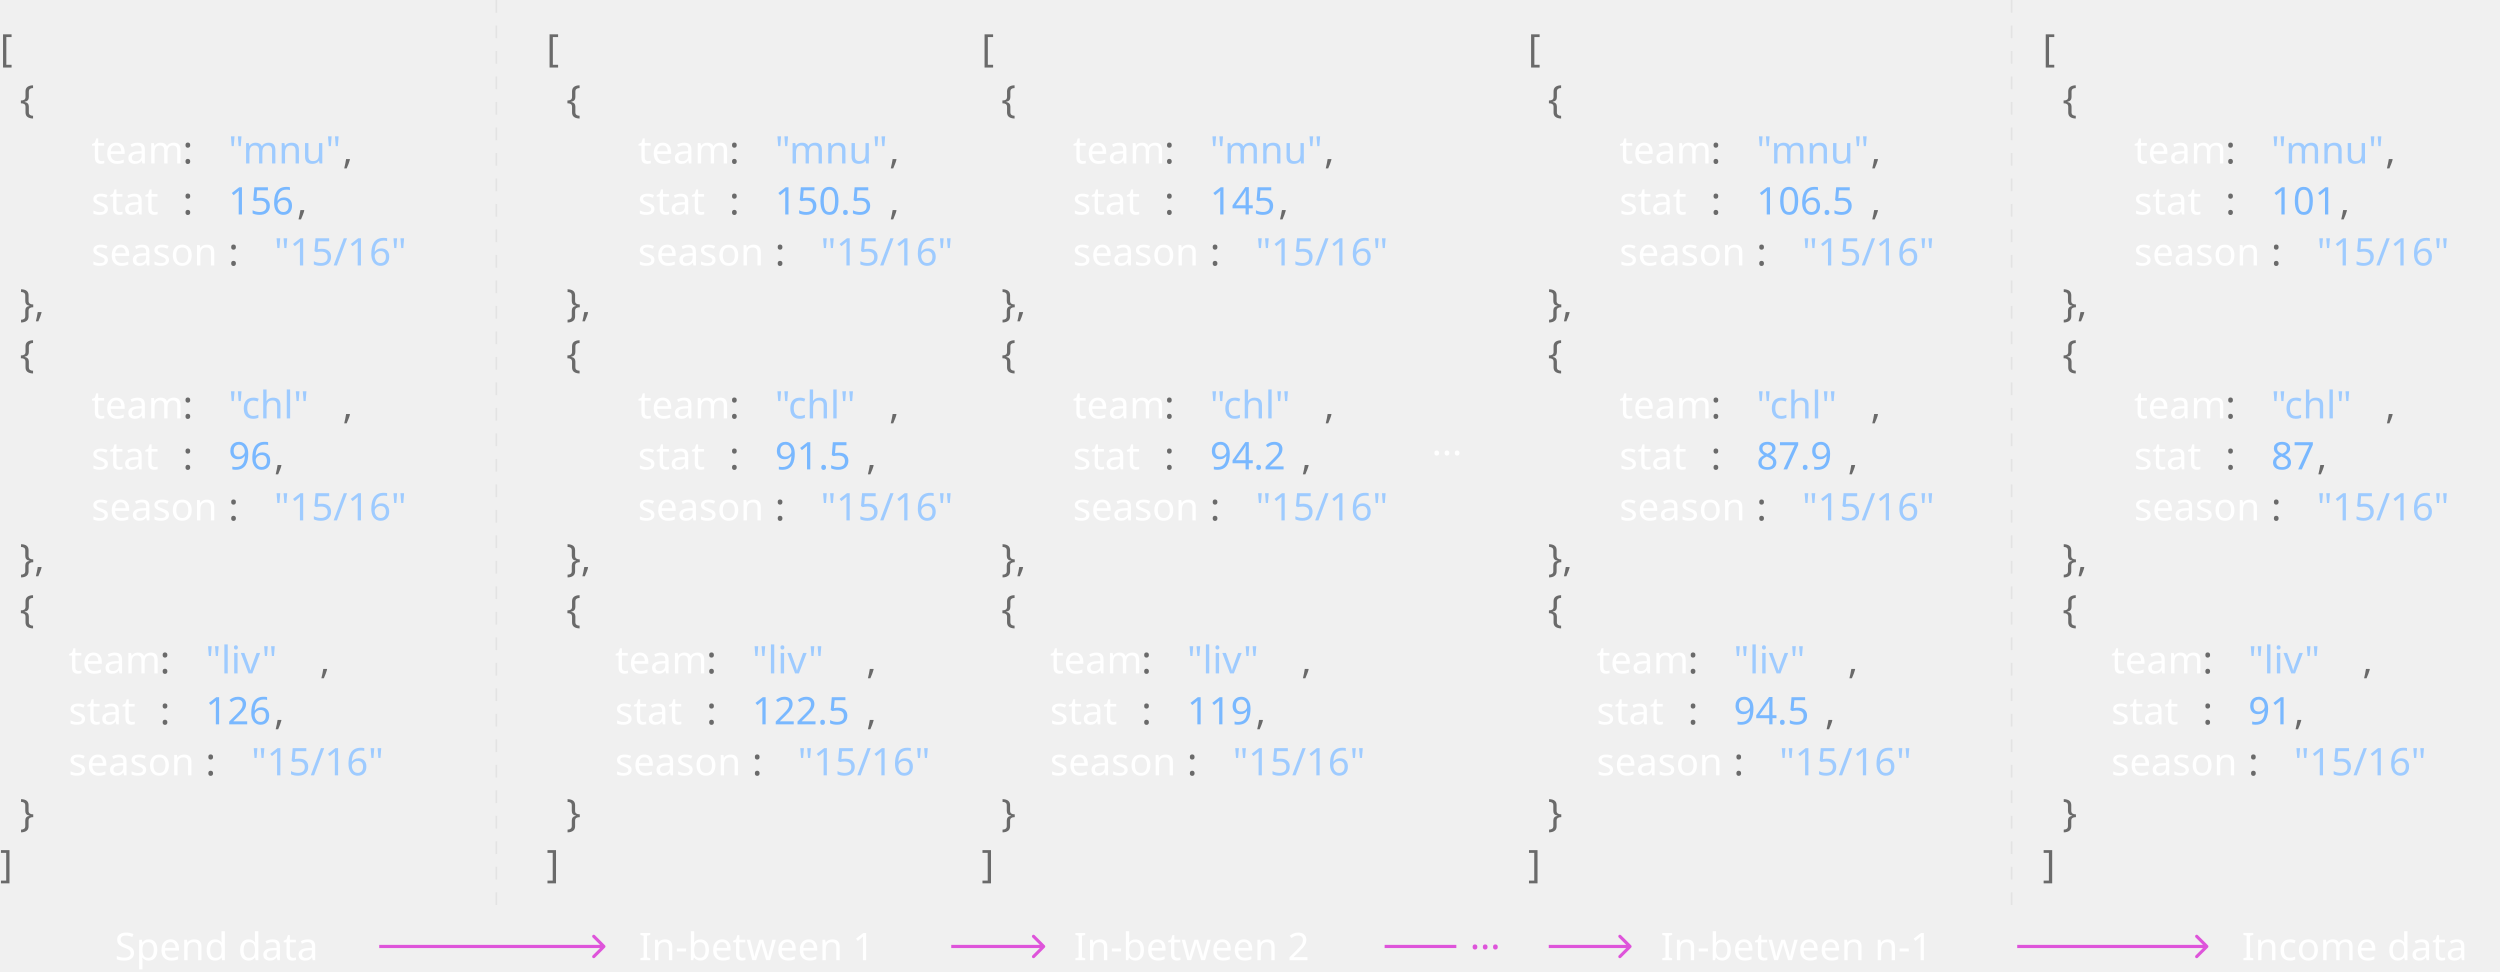
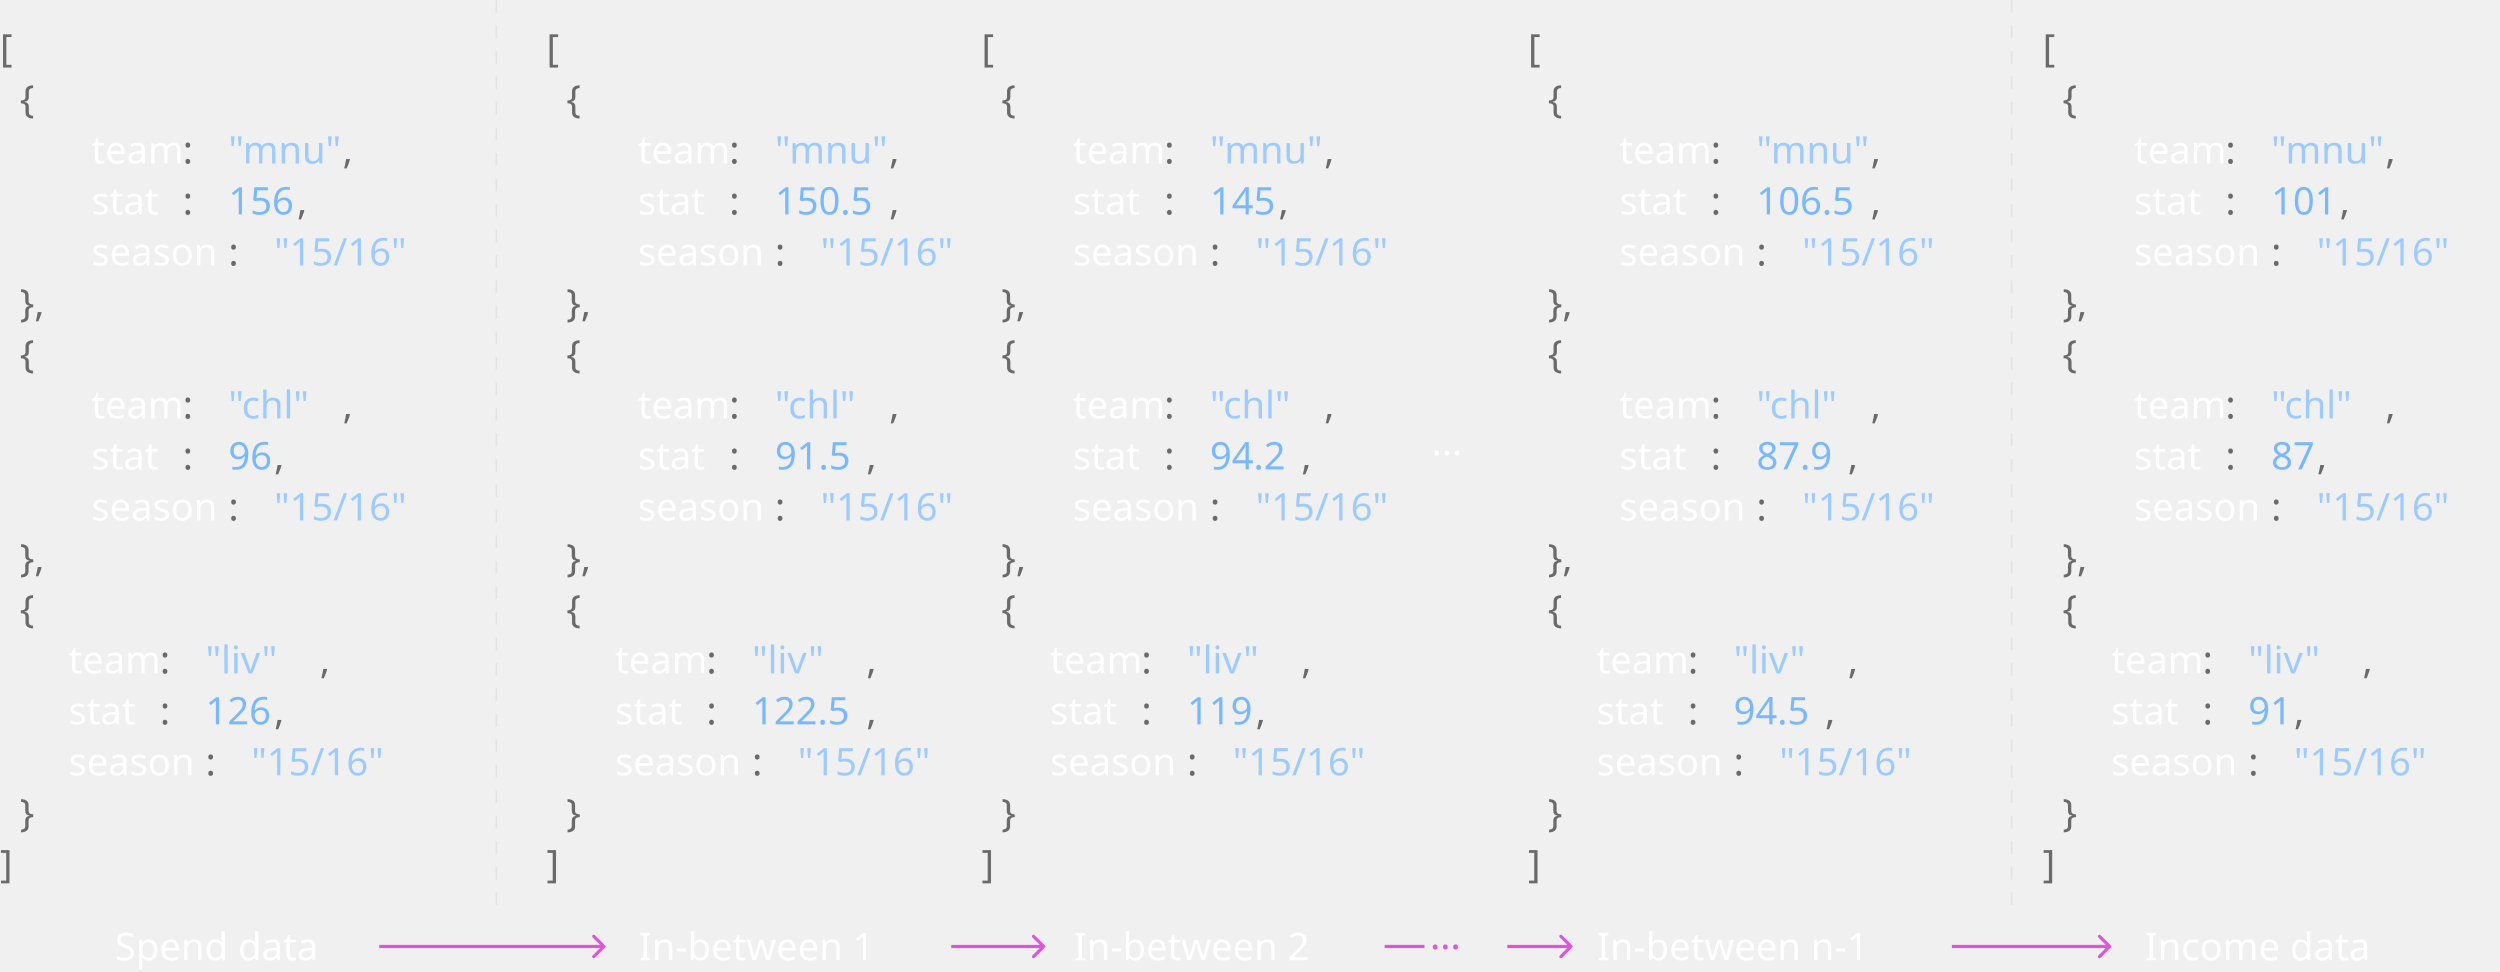
- <svg xmlns="http://www.w3.org/2000/svg" width="1569" height="610" viewBox="0 0 1569 610" fill="none">
-   <g id="Group 22">
-     <line id="Line 11" x1="311.5" y1="-2.18557e-08" x2="311.5" y2="568" stroke="#E3E3E3" stroke-dasharray="8 8" />
-     <line id="Line 12" x1="1262.5" y1="-2.18557e-08" x2="1262.5" y2="568" stroke="#E3E3E3" stroke-dasharray="8 8" />
-     <text id="Spend data" fill="white" xml:space="preserve" style="white-space: pre" font-family="JetBrains Mono" font-size="24" letter-spacing="0em">
+ <svg xmlns="http://www.w3.org/2000/svg" fill="none" height="610" viewBox="0 0 1569 610" width="1569">
+   <path d="m311.5-0v568" stroke="#e3e3e3" stroke-dasharray="8 8" />
+   <path d="m1262.5-0v568" stroke="#e3e3e3" stroke-dasharray="8 8" />
+   <g font-family="JetBrains Mono" letter-spacing="0em">
+     <text fill="#fff" font-size="23.91">
+       <tspan x="898.495" y="285.608">...</tspan>
+     </text>
+     <text fill="#6a6a6a" font-size="23.91" xml:space="preserve">
+       <tspan x="0" y="38.608">[ </tspan>
+       <tspan x="0" y="70.608">  {  </tspan>
+       <tspan x="0" y="102.608" />
+       <tspan x="114.693" y="102.608">: </tspan>
+       <tspan x="215.05" y="102.608">, </tspan>
+       <tspan x="0" y="134.608" />
+       <tspan x="114.693" y="134.608">: </tspan>
+       <tspan x="186.377" y="134.608">, </tspan>
+       <tspan x="0" y="166.608" />
+       <tspan x="143.367" y="166.608">: </tspan>
+       <tspan x="272.397" y="166.608" />
+       <tspan x="0" y="198.608">  }, </tspan>
+       <tspan x="0" y="230.608">  {  </tspan>
+       <tspan x="0" y="262.608" />
+       <tspan x="114.693" y="262.608">: </tspan>
+       <tspan x="215.05" y="262.608">, </tspan>
+       <tspan x="0" y="294.608" />
+       <tspan x="114.693" y="294.608">: </tspan>
+       <tspan x="172.04" y="294.608">, </tspan>
+       <tspan x="0" y="326.608" />
+       <tspan x="143.367" y="326.608">: </tspan>
+       <tspan x="272.397" y="326.608" />
+       <tspan x="0" y="358.608">  }, </tspan>
+       <tspan x="0" y="390.608">  {  </tspan>
+       <tspan x="0" y="422.608" />
+       <tspan x="100.357" y="422.608">: </tspan>
+       <tspan x="200.713" y="422.608">, </tspan>
+       <tspan x="0" y="454.608" />
+       <tspan x="100.357" y="454.608">: </tspan>
+       <tspan x="172.04" y="454.608">, </tspan>
+       <tspan x="0" y="486.608" />
+       <tspan x="129.03" y="486.608">: </tspan>
+       <tspan x="0" y="518.608">  } </tspan>
+       <tspan x="0" y="550.608">]</tspan>
+     </text>
+     <text fill="#9ecbff" font-size="23.91" xml:space="preserve">
+       <tspan x="143.367" y="102.608">"mnu"</tspan>
+       <tspan x="172.04" y="166.608">"15/16"</tspan>
+       <tspan x="143.367" y="262.608">"chl"</tspan>
+       <tspan x="172.04" y="326.608">"15/16"</tspan>
+       <tspan x="129.03" y="422.608">"liv"</tspan>
+       <tspan x="157.703" y="486.608">"15/16" </tspan>
+     </text>
+     <text fill="#79b8ff" font-size="23.91">
+       <tspan x="143.367" y="134.608">156</tspan>
+       <tspan x="143.367" y="294.608">96</tspan>
+       <tspan x="129.03" y="454.608">126</tspan>
+     </text>
+     <text fill="#fff" font-size="23.91">
+       <tspan x="57.347" y="102.608">team</tspan>
+       <tspan x="57.347" y="134.608">stat</tspan>
+       <tspan x="57.347" y="166.608">season</tspan>
+       <tspan x="57.347" y="262.608">team</tspan>
+       <tspan x="57.347" y="294.608">stat</tspan>
+       <tspan x="57.347" y="326.608">season</tspan>
+       <tspan x="43.01" y="422.608">team</tspan>
+       <tspan x="43.01" y="454.608">stat</tspan>
+       <tspan x="43.01" y="486.608">season</tspan>
+     </text>
+     <text fill="#6a6a6a" font-size="23.91" xml:space="preserve">
+       <tspan x="343" y="38.608">[ </tspan>
+       <tspan x="343" y="70.608">  {  </tspan>
+       <tspan x="343" y="102.608" />
+       <tspan x="457.693" y="102.608">: </tspan>
+       <tspan x="558.05" y="102.608">, </tspan>
+       <tspan x="343" y="134.608" />
+       <tspan x="457.693" y="134.608">: </tspan>
+       <tspan x="558.05" y="134.608">, </tspan>
+       <tspan x="343" y="166.608" />
+       <tspan x="486.367" y="166.608">: </tspan>
+       <tspan x="615.397" y="166.608" />
+       <tspan x="343" y="198.608">  }, </tspan>
+       <tspan x="343" y="230.608">  {  </tspan>
+       <tspan x="343" y="262.608" />
+       <tspan x="457.693" y="262.608">: </tspan>
+       <tspan x="558.05" y="262.608">, </tspan>
+       <tspan x="343" y="294.608" />
+       <tspan x="457.693" y="294.608">: </tspan>
+       <tspan x="543.713" y="294.608">, </tspan>
+       <tspan x="343" y="326.608" />
+       <tspan x="486.367" y="326.608">: </tspan>
+       <tspan x="615.397" y="326.608" />
+       <tspan x="343" y="358.608">  }, </tspan>
+       <tspan x="343" y="390.608">  {  </tspan>
+       <tspan x="343" y="422.608" />
+       <tspan x="443.357" y="422.608">: </tspan>
+       <tspan x="543.713" y="422.608">, </tspan>
+       <tspan x="343" y="454.608" />
+       <tspan x="443.357" y="454.608">: </tspan>
+       <tspan x="543.713" y="454.608">, </tspan>
+       <tspan x="343" y="486.608" />
+       <tspan x="472.03" y="486.608">: </tspan>
+       <tspan x="343" y="518.608">  } </tspan>
+       <tspan x="343" y="550.608">]</tspan>
+     </text>
+     <text fill="#9ecbff" font-size="23.91" xml:space="preserve">
+       <tspan x="486.367" y="102.608">"mnu"</tspan>
+       <tspan x="515.04" y="166.608">"15/16"</tspan>
+       <tspan x="486.367" y="262.608">"chl"</tspan>
+       <tspan x="515.04" y="326.608">"15/16"</tspan>
+       <tspan x="472.03" y="422.608">"liv"</tspan>
+       <tspan x="500.703" y="486.608">"15/16" </tspan>
+     </text>
+     <text fill="#79b8ff" font-size="23.91">
+       <tspan x="486.367" y="134.608">150.5</tspan>
+       <tspan x="486.367" y="294.608">91.5</tspan>
+       <tspan x="472.03" y="454.608">122.5</tspan>
+     </text>
+     <text fill="#fff" font-size="23.91">
+       <tspan x="400.347" y="102.608">team</tspan>
+       <tspan x="400.347" y="134.608">stat</tspan>
+       <tspan x="400.347" y="166.608">season</tspan>
+       <tspan x="400.347" y="262.608">team</tspan>
+       <tspan x="400.347" y="294.608">stat</tspan>
+       <tspan x="400.347" y="326.608">season</tspan>
+       <tspan x="386.01" y="422.608">team</tspan>
+       <tspan x="386.01" y="454.608">stat</tspan>
+       <tspan x="386.01" y="486.608">season</tspan>
+     </text>
+     <text fill="#6a6a6a" font-size="23.91" xml:space="preserve">
+       <tspan x="616" y="38.608">[ </tspan>
+       <tspan x="616" y="70.608">  {  </tspan>
+       <tspan x="616" y="102.608" />
+       <tspan x="730.693" y="102.608">: </tspan>
+       <tspan x="831.05" y="102.608">, </tspan>
+       <tspan x="616" y="134.608" />
+       <tspan x="730.693" y="134.608">: </tspan>
+       <tspan x="802.377" y="134.608">, </tspan>
+       <tspan x="616" y="166.608" />
+       <tspan x="759.367" y="166.608">: </tspan>
+       <tspan x="888.397" y="166.608" />
+       <tspan x="616" y="198.608">  }, </tspan>
+       <tspan x="616" y="230.608">  {  </tspan>
+       <tspan x="616" y="262.608" />
+       <tspan x="730.693" y="262.608">: </tspan>
+       <tspan x="831.05" y="262.608">, </tspan>
+       <tspan x="616" y="294.608" />
+       <tspan x="730.693" y="294.608">: </tspan>
+       <tspan x="816.713" y="294.608">, </tspan>
+       <tspan x="616" y="326.608" />
+       <tspan x="759.367" y="326.608">: </tspan>
+       <tspan x="888.397" y="326.608" />
+       <tspan x="616" y="358.608">  }, </tspan>
+       <tspan x="616" y="390.608">  {  </tspan>
+       <tspan x="616" y="422.608" />
+       <tspan x="716.357" y="422.608">: </tspan>
+       <tspan x="816.713" y="422.608">, </tspan>
+       <tspan x="616" y="454.608" />
+       <tspan x="716.357" y="454.608">: </tspan>
+       <tspan x="788.04" y="454.608">, </tspan>
+       <tspan x="616" y="486.608" />
+       <tspan x="745.03" y="486.608">: </tspan>
+       <tspan x="616" y="518.608">  } </tspan>
+       <tspan x="616" y="550.608">]</tspan>
+     </text>
+     <text fill="#9ecbff" font-size="23.91" xml:space="preserve">
+       <tspan x="759.367" y="102.608">"mnu"</tspan>
+       <tspan x="788.04" y="166.608">"15/16"</tspan>
+       <tspan x="759.367" y="262.608">"chl"</tspan>
+       <tspan x="788.04" y="326.608">"15/16"</tspan>
+       <tspan x="745.03" y="422.608">"liv"</tspan>
+       <tspan x="773.703" y="486.608">"15/16" </tspan>
+     </text>
+     <text fill="#79b8ff" font-size="23.91">
+       <tspan x="759.367" y="134.608">145</tspan>
+       <tspan x="759.367" y="294.608">94.2</tspan>
+       <tspan x="745.03" y="454.608">119</tspan>
+     </text>
+     <text fill="#fff" font-size="23.91">
+       <tspan x="673.347" y="102.608">team</tspan>
+       <tspan x="673.347" y="134.608">stat</tspan>
+       <tspan x="673.347" y="166.608">season</tspan>
+       <tspan x="673.347" y="262.608">team</tspan>
+       <tspan x="673.347" y="294.608">stat</tspan>
+       <tspan x="673.347" y="326.608">season</tspan>
+       <tspan x="659.01" y="422.608">team</tspan>
+       <tspan x="659.01" y="454.608">stat</tspan>
+       <tspan x="659.01" y="486.608">season</tspan>
+     </text>
+     <text fill="#6a6a6a" font-size="23.91" xml:space="preserve">
+       <tspan x="959" y="38.608">[ </tspan>
+       <tspan x="959" y="70.608">  {  </tspan>
+       <tspan x="959" y="102.608" />
+       <tspan x="1073.69" y="102.608">: </tspan>
+       <tspan x="1174.05" y="102.608">, </tspan>
+       <tspan x="959" y="134.608" />
+       <tspan x="1073.69" y="134.608">: </tspan>
+       <tspan x="1174.05" y="134.608">, </tspan>
+       <tspan x="959" y="166.608" />
+       <tspan x="1102.37" y="166.608">: </tspan>
+       <tspan x="1231.4" y="166.608" />
+       <tspan x="959" y="198.608">  }, </tspan>
+       <tspan x="959" y="230.608">  {  </tspan>
+       <tspan x="959" y="262.608" />
+       <tspan x="1073.69" y="262.608">: </tspan>
+       <tspan x="1174.05" y="262.608">, </tspan>
+       <tspan x="959" y="294.608" />
+       <tspan x="1073.69" y="294.608">: </tspan>
+       <tspan x="1159.71" y="294.608">, </tspan>
+       <tspan x="959" y="326.608" />
+       <tspan x="1102.37" y="326.608">: </tspan>
+       <tspan x="1231.4" y="326.608" />
+       <tspan x="959" y="358.608">  }, </tspan>
+       <tspan x="959" y="390.608">  {  </tspan>
+       <tspan x="959" y="422.608" />
+       <tspan x="1059.36" y="422.608">: </tspan>
+       <tspan x="1159.71" y="422.608">, </tspan>
+       <tspan x="959" y="454.608" />
+       <tspan x="1059.36" y="454.608">: </tspan>
+       <tspan x="1145.38" y="454.608">, </tspan>
+       <tspan x="959" y="486.608" />
+       <tspan x="1088.03" y="486.608">: </tspan>
+       <tspan x="959" y="518.608">  } </tspan>
+       <tspan x="959" y="550.608">]</tspan>
+     </text>
+     <text fill="#9ecbff" font-size="23.91" xml:space="preserve">
+       <tspan x="1102.37" y="102.608">"mnu"</tspan>
+       <tspan x="1131.04" y="166.608">"15/16"</tspan>
+       <tspan x="1102.37" y="262.608">"chl"</tspan>
+       <tspan x="1131.04" y="326.608">"15/16"</tspan>
+       <tspan x="1088.03" y="422.608">"liv"</tspan>
+       <tspan x="1116.7" y="486.608">"15/16" </tspan>
+     </text>
+     <text fill="#79b8ff" font-size="23.91">
+       <tspan x="1102.37" y="134.608">106.5</tspan>
+       <tspan x="1102.37" y="294.608">87.9</tspan>
+       <tspan x="1088.03" y="454.608">94.5</tspan>
+     </text>
+     <text fill="#fff" font-size="23.91">
+       <tspan x="1016.35" y="102.608">team</tspan>
+       <tspan x="1016.35" y="134.608">stat</tspan>
+       <tspan x="1016.35" y="166.608">season</tspan>
+       <tspan x="1016.35" y="262.608">team</tspan>
+       <tspan x="1016.35" y="294.608">stat</tspan>
+       <tspan x="1016.35" y="326.608">season</tspan>
+       <tspan x="1002.01" y="422.608">team</tspan>
+       <tspan x="1002.01" y="454.608">stat</tspan>
+       <tspan x="1002.01" y="486.608">season</tspan>
+     </text>
+     <text fill="#6a6a6a" font-size="23.91" xml:space="preserve">
+       <tspan x="1282" y="38.608">[ </tspan>
+       <tspan x="1282" y="70.608">  {  </tspan>
+       <tspan x="1282" y="102.608" />
+       <tspan x="1396.69" y="102.608">: </tspan>
+       <tspan x="1497.05" y="102.608">, </tspan>
+       <tspan x="1282" y="134.608" />
+       <tspan x="1396.69" y="134.608">: </tspan>
+       <tspan x="1468.38" y="134.608">, </tspan>
+       <tspan x="1282" y="166.608" />
+       <tspan x="1425.37" y="166.608">: </tspan>
+       <tspan x="1554.4" y="166.608" />
+       <tspan x="1282" y="198.608">  }, </tspan>
+       <tspan x="1282" y="230.608">  {  </tspan>
+       <tspan x="1282" y="262.608" />
+       <tspan x="1396.69" y="262.608">: </tspan>
+       <tspan x="1497.05" y="262.608">, </tspan>
+       <tspan x="1282" y="294.608" />
+       <tspan x="1396.69" y="294.608">: </tspan>
+       <tspan x="1454.04" y="294.608">, </tspan>
+       <tspan x="1282" y="326.608" />
+       <tspan x="1425.37" y="326.608">: </tspan>
+       <tspan x="1554.4" y="326.608" />
+       <tspan x="1282" y="358.608">  }, </tspan>
+       <tspan x="1282" y="390.608">  {  </tspan>
+       <tspan x="1282" y="422.608" />
+       <tspan x="1382.36" y="422.608">: </tspan>
+       <tspan x="1482.71" y="422.608">, </tspan>
+       <tspan x="1282" y="454.608" />
+       <tspan x="1382.36" y="454.608">: </tspan>
+       <tspan x="1439.7" y="454.608">, </tspan>
+       <tspan x="1282" y="486.608" />
+       <tspan x="1411.03" y="486.608">: </tspan>
+       <tspan x="1282" y="518.608">  } </tspan>
+       <tspan x="1282" y="550.608">]</tspan>
+     </text>
+     <text fill="#9ecbff" font-size="23.91" xml:space="preserve">
+       <tspan x="1425.37" y="102.608">"mnu"</tspan>
+       <tspan x="1454.04" y="166.608">"15/16"</tspan>
+       <tspan x="1425.37" y="262.608">"chl"</tspan>
+       <tspan x="1454.04" y="326.608">"15/16"</tspan>
+       <tspan x="1411.03" y="422.608">"liv"</tspan>
+       <tspan x="1439.7" y="486.608">"15/16" </tspan>
+     </text>
+     <text fill="#79b8ff" font-size="23.91">
+       <tspan x="1425.37" y="134.608">101</tspan>
+       <tspan x="1425.37" y="294.608">87</tspan>
+       <tspan x="1411.03" y="454.608">91</tspan>
+     </text>
+     <text fill="#fff" font-size="23.91">
+       <tspan x="1339.35" y="102.608">team</tspan>
+       <tspan x="1339.35" y="134.608">stat</tspan>
+       <tspan x="1339.35" y="166.608">season</tspan>
+       <tspan x="1339.35" y="262.608">team</tspan>
+       <tspan x="1339.35" y="294.608">stat</tspan>
+       <tspan x="1339.35" y="326.608">season</tspan>
+       <tspan x="1325.01" y="422.608">team</tspan>
+       <tspan x="1325.01" y="454.608">stat</tspan>
+       <tspan x="1325.01" y="486.608">season</tspan>
+     </text>
+     <text fill="#fff" font-size="24">
      <tspan x="72.094" y="602.64">Spend data</tspan>
    </text>
-     <text id="In-between 1" fill="white" xml:space="preserve" style="white-space: pre" font-family="JetBrains Mono" font-size="23.91" letter-spacing="0em">
+     <text fill="#fff" font-size="23.91">
      <tspan x="400.96" y="602.608">In-between 1</tspan>
    </text>
-     <text id="In-between 2" fill="white" xml:space="preserve" style="white-space: pre" font-family="JetBrains Mono" font-size="23.91" letter-spacing="0em">
+     <text fill="#fff" font-size="23.91">
      <tspan x="673.96" y="602.608">In-between 2</tspan>
    </text>
-     <text id="In-between n-1" fill="white" xml:space="preserve" style="white-space: pre" font-family="JetBrains Mono" font-size="23.91" letter-spacing="0em">
-       <tspan x="1042.29" y="602.608">In-between n-1</tspan>
-     </text>
-     <text id="..." fill="white" xml:space="preserve" style="white-space: pre" font-family="JetBrains Mono" font-size="23.91" letter-spacing="0em">
-       <tspan x="898.495" y="285.608">...</tspan>
-     </text>
-     <text id="..._2" fill="#DE54DA" xml:space="preserve" style="white-space: pre" font-family="JetBrains Mono" font-size="23.91" letter-spacing="0em">
-       <tspan x="922.495" y="595.608">...</tspan>
-     </text>
-     <text id="Income data" fill="white" xml:space="preserve" style="white-space: pre" font-family="JetBrains Mono" font-size="24" letter-spacing="0em">
-       <tspan x="1407" y="602.64">Income data</tspan>
-     </text>
-     <g id="[ { team: &quot;mnu&quot;, stat: 156, season: &quot;15/16&quot; }, { team: &quot;chl&quot;, stat: 96, season: &quot;15/16&quot; }, { team: &quot;liv&quot;, stat: 126, season: &quot;15/16&quot; } ]">
-       <text fill="#6A6A6A" xml:space="preserve" style="white-space: pre" font-family="JetBrains Mono" font-size="23.91" letter-spacing="0em">
-         <tspan x="0" y="38.608">[
- </tspan>
-         <tspan x="0" y="70.608">  { 
- </tspan>
-         <tspan x="0" y="102.608">    </tspan>
-         <tspan x="114.693" y="102.608">: </tspan>
-         <tspan x="215.05" y="102.608">,
- </tspan>
-         <tspan x="0" y="134.608">    </tspan>
-         <tspan x="114.693" y="134.608">: </tspan>
-         <tspan x="186.377" y="134.608">,
- </tspan>
-         <tspan x="0" y="166.608">    </tspan>
-         <tspan x="143.367" y="166.608">: </tspan>
-         <tspan x="272.397" y="166.608"> 
- </tspan>
-         <tspan x="0" y="198.608">  },
- </tspan>
-         <tspan x="0" y="230.608">  { 
- </tspan>
-         <tspan x="0" y="262.608">    </tspan>
-         <tspan x="114.693" y="262.608">: </tspan>
-         <tspan x="215.05" y="262.608">,
- </tspan>
-         <tspan x="0" y="294.608">    </tspan>
-         <tspan x="114.693" y="294.608">: </tspan>
-         <tspan x="172.04" y="294.608">,
- </tspan>
-         <tspan x="0" y="326.608">    </tspan>
-         <tspan x="143.367" y="326.608">: </tspan>
-         <tspan x="272.397" y="326.608"> 
- </tspan>
-         <tspan x="0" y="358.608">  },
- </tspan>
-         <tspan x="0" y="390.608">  { 
- </tspan>
-         <tspan x="0" y="422.608">   </tspan>
-         <tspan x="100.357" y="422.608">: </tspan>
-         <tspan x="200.713" y="422.608">,
- </tspan>
-         <tspan x="0" y="454.608">   </tspan>
-         <tspan x="100.357" y="454.608">: </tspan>
-         <tspan x="172.04" y="454.608">,
- </tspan>
-         <tspan x="0" y="486.608">   </tspan>
-         <tspan x="129.03" y="486.608">: </tspan>
-         <tspan x="0" y="518.608">  }
- </tspan>
-         <tspan x="0" y="550.608">]</tspan>
-       </text>
-       <text fill="#9ECBFF" xml:space="preserve" style="white-space: pre" font-family="JetBrains Mono" font-size="23.91" letter-spacing="0em">
-         <tspan x="143.367" y="102.608">"mnu"</tspan>
-         <tspan x="172.04" y="166.608">"15/16"</tspan>
-         <tspan x="143.367" y="262.608">"chl"</tspan>
-         <tspan x="172.04" y="326.608">"15/16"</tspan>
-         <tspan x="129.03" y="422.608">"liv"</tspan>
-         <tspan x="157.703" y="486.608">"15/16"
- </tspan>
-       </text>
-       <text fill="#79B8FF" xml:space="preserve" style="white-space: pre" font-family="JetBrains Mono" font-size="23.91" letter-spacing="0em">
-         <tspan x="143.367" y="134.608">156</tspan>
-         <tspan x="143.367" y="294.608">96</tspan>
-         <tspan x="129.03" y="454.608">126</tspan>
-       </text>
-       <text fill="white" xml:space="preserve" style="white-space: pre" font-family="JetBrains Mono" font-size="23.91" letter-spacing="0em">
-         <tspan x="57.347" y="102.608">team</tspan>
-         <tspan x="57.347" y="134.608">stat</tspan>
-         <tspan x="57.347" y="166.608">season</tspan>
-         <tspan x="57.347" y="262.608">team</tspan>
-         <tspan x="57.347" y="294.608">stat</tspan>
-         <tspan x="57.347" y="326.608">season</tspan>
-         <tspan x="43.01" y="422.608">team</tspan>
-         <tspan x="43.01" y="454.608">stat</tspan>
-         <tspan x="43.01" y="486.608">season</tspan>
-       </text>
-     </g>
-     <g id="[ { team: &quot;mnu&quot;, stat: 150.5, season: &quot;15/16&quot; }, { team: &quot;chl&quot;, stat: 91.5, season: &quot;15/16&quot; }, { team: &quot;liv&quot;, stat: 122.5, season: &quot;15/16&quot; } ]">
-       <text fill="#6A6A6A" xml:space="preserve" style="white-space: pre" font-family="JetBrains Mono" font-size="23.91" letter-spacing="0em">
-         <tspan x="343" y="38.608">[
- </tspan>
-         <tspan x="343" y="70.608">  { 
- </tspan>
-         <tspan x="343" y="102.608">    </tspan>
-         <tspan x="457.693" y="102.608">: </tspan>
-         <tspan x="558.05" y="102.608">,
- </tspan>
-         <tspan x="343" y="134.608">    </tspan>
-         <tspan x="457.693" y="134.608">: </tspan>
-         <tspan x="558.05" y="134.608">,
- </tspan>
-         <tspan x="343" y="166.608">    </tspan>
-         <tspan x="486.367" y="166.608">: </tspan>
-         <tspan x="615.397" y="166.608"> 
- </tspan>
-         <tspan x="343" y="198.608">  },
- </tspan>
-         <tspan x="343" y="230.608">  { 
- </tspan>
-         <tspan x="343" y="262.608">    </tspan>
-         <tspan x="457.693" y="262.608">: </tspan>
-         <tspan x="558.05" y="262.608">,
- </tspan>
-         <tspan x="343" y="294.608">    </tspan>
-         <tspan x="457.693" y="294.608">: </tspan>
-         <tspan x="543.713" y="294.608">,
- </tspan>
-         <tspan x="343" y="326.608">    </tspan>
-         <tspan x="486.367" y="326.608">: </tspan>
-         <tspan x="615.397" y="326.608"> 
- </tspan>
-         <tspan x="343" y="358.608">  },
- </tspan>
-         <tspan x="343" y="390.608">  { 
- </tspan>
-         <tspan x="343" y="422.608">   </tspan>
-         <tspan x="443.357" y="422.608">: </tspan>
-         <tspan x="543.713" y="422.608">,
- </tspan>
-         <tspan x="343" y="454.608">   </tspan>
-         <tspan x="443.357" y="454.608">: </tspan>
-         <tspan x="543.713" y="454.608">,
- </tspan>
-         <tspan x="343" y="486.608">   </tspan>
-         <tspan x="472.03" y="486.608">: </tspan>
-         <tspan x="343" y="518.608">  }
- </tspan>
-         <tspan x="343" y="550.608">]</tspan>
-       </text>
-       <text fill="#9ECBFF" xml:space="preserve" style="white-space: pre" font-family="JetBrains Mono" font-size="23.91" letter-spacing="0em">
-         <tspan x="486.367" y="102.608">"mnu"</tspan>
-         <tspan x="515.04" y="166.608">"15/16"</tspan>
-         <tspan x="486.367" y="262.608">"chl"</tspan>
-         <tspan x="515.04" y="326.608">"15/16"</tspan>
-         <tspan x="472.03" y="422.608">"liv"</tspan>
-         <tspan x="500.703" y="486.608">"15/16"
- </tspan>
-       </text>
-       <text fill="#79B8FF" xml:space="preserve" style="white-space: pre" font-family="JetBrains Mono" font-size="23.91" letter-spacing="0em">
-         <tspan x="486.367" y="134.608">150.5</tspan>
-         <tspan x="486.367" y="294.608">91.5</tspan>
-         <tspan x="472.03" y="454.608">122.5</tspan>
-       </text>
-       <text fill="white" xml:space="preserve" style="white-space: pre" font-family="JetBrains Mono" font-size="23.91" letter-spacing="0em">
-         <tspan x="400.347" y="102.608">team</tspan>
-         <tspan x="400.347" y="134.608">stat</tspan>
-         <tspan x="400.347" y="166.608">season</tspan>
-         <tspan x="400.347" y="262.608">team</tspan>
-         <tspan x="400.347" y="294.608">stat</tspan>
-         <tspan x="400.347" y="326.608">season</tspan>
-         <tspan x="386.01" y="422.608">team</tspan>
-         <tspan x="386.01" y="454.608">stat</tspan>
-         <tspan x="386.01" y="486.608">season</tspan>
-       </text>
-     </g>
-     <g id="[ { team: &quot;mnu&quot;, stat: 145, season: &quot;15/16&quot; }, { team: &quot;chl&quot;, stat: 94.2, season: &quot;15/16&quot; }, { team: &quot;liv&quot;, stat: 119, season: &quot;15/16&quot; } ]">
-       <text fill="#6A6A6A" xml:space="preserve" style="white-space: pre" font-family="JetBrains Mono" font-size="23.91" letter-spacing="0em">
-         <tspan x="616" y="38.608">[
- </tspan>
-         <tspan x="616" y="70.608">  { 
- </tspan>
-         <tspan x="616" y="102.608">    </tspan>
-         <tspan x="730.693" y="102.608">: </tspan>
-         <tspan x="831.05" y="102.608">,
- </tspan>
-         <tspan x="616" y="134.608">    </tspan>
-         <tspan x="730.693" y="134.608">: </tspan>
-         <tspan x="802.377" y="134.608">,
- </tspan>
-         <tspan x="616" y="166.608">    </tspan>
-         <tspan x="759.367" y="166.608">: </tspan>
-         <tspan x="888.397" y="166.608"> 
- </tspan>
-         <tspan x="616" y="198.608">  },
- </tspan>
-         <tspan x="616" y="230.608">  { 
- </tspan>
-         <tspan x="616" y="262.608">    </tspan>
-         <tspan x="730.693" y="262.608">: </tspan>
-         <tspan x="831.05" y="262.608">,
- </tspan>
-         <tspan x="616" y="294.608">    </tspan>
-         <tspan x="730.693" y="294.608">: </tspan>
-         <tspan x="816.713" y="294.608">,
- </tspan>
-         <tspan x="616" y="326.608">    </tspan>
-         <tspan x="759.367" y="326.608">: </tspan>
-         <tspan x="888.397" y="326.608"> 
- </tspan>
-         <tspan x="616" y="358.608">  },
- </tspan>
-         <tspan x="616" y="390.608">  { 
- </tspan>
-         <tspan x="616" y="422.608">   </tspan>
-         <tspan x="716.357" y="422.608">: </tspan>
-         <tspan x="816.713" y="422.608">,
- </tspan>
-         <tspan x="616" y="454.608">   </tspan>
-         <tspan x="716.357" y="454.608">: </tspan>
-         <tspan x="788.04" y="454.608">,
- </tspan>
-         <tspan x="616" y="486.608">   </tspan>
-         <tspan x="745.03" y="486.608">: </tspan>
-         <tspan x="616" y="518.608">  }
- </tspan>
-         <tspan x="616" y="550.608">]</tspan>
-       </text>
-       <text fill="#9ECBFF" xml:space="preserve" style="white-space: pre" font-family="JetBrains Mono" font-size="23.91" letter-spacing="0em">
-         <tspan x="759.367" y="102.608">"mnu"</tspan>
-         <tspan x="788.04" y="166.608">"15/16"</tspan>
-         <tspan x="759.367" y="262.608">"chl"</tspan>
-         <tspan x="788.04" y="326.608">"15/16"</tspan>
-         <tspan x="745.03" y="422.608">"liv"</tspan>
-         <tspan x="773.703" y="486.608">"15/16"
- </tspan>
-       </text>
-       <text fill="#79B8FF" xml:space="preserve" style="white-space: pre" font-family="JetBrains Mono" font-size="23.91" letter-spacing="0em">
-         <tspan x="759.367" y="134.608">145</tspan>
-         <tspan x="759.367" y="294.608">94.2</tspan>
-         <tspan x="745.03" y="454.608">119</tspan>
-       </text>
-       <text fill="white" xml:space="preserve" style="white-space: pre" font-family="JetBrains Mono" font-size="23.91" letter-spacing="0em">
-         <tspan x="673.347" y="102.608">team</tspan>
-         <tspan x="673.347" y="134.608">stat</tspan>
-         <tspan x="673.347" y="166.608">season</tspan>
-         <tspan x="673.347" y="262.608">team</tspan>
-         <tspan x="673.347" y="294.608">stat</tspan>
-         <tspan x="673.347" y="326.608">season</tspan>
-         <tspan x="659.01" y="422.608">team</tspan>
-         <tspan x="659.01" y="454.608">stat</tspan>
-         <tspan x="659.01" y="486.608">season</tspan>
-       </text>
-     </g>
-     <g id="[ { team: &quot;mnu&quot;, stat: 106.5, season: &quot;15/16&quot; }, { team: &quot;chl&quot;, stat: 87.9, season: &quot;15/16&quot; }, { team: &quot;liv&quot;, stat: 94.5, season: &quot;15/16&quot; } ]">
-       <text fill="#6A6A6A" xml:space="preserve" style="white-space: pre" font-family="JetBrains Mono" font-size="23.91" letter-spacing="0em">
-         <tspan x="959" y="38.608">[
- </tspan>
-         <tspan x="959" y="70.608">  { 
- </tspan>
-         <tspan x="959" y="102.608">    </tspan>
-         <tspan x="1073.69" y="102.608">: </tspan>
-         <tspan x="1174.05" y="102.608">,
- </tspan>
-         <tspan x="959" y="134.608">    </tspan>
-         <tspan x="1073.69" y="134.608">: </tspan>
-         <tspan x="1174.05" y="134.608">,
- </tspan>
-         <tspan x="959" y="166.608">    </tspan>
-         <tspan x="1102.37" y="166.608">: </tspan>
-         <tspan x="1231.4" y="166.608"> 
- </tspan>
-         <tspan x="959" y="198.608">  },
- </tspan>
-         <tspan x="959" y="230.608">  { 
- </tspan>
-         <tspan x="959" y="262.608">    </tspan>
-         <tspan x="1073.69" y="262.608">: </tspan>
-         <tspan x="1174.05" y="262.608">,
- </tspan>
-         <tspan x="959" y="294.608">    </tspan>
-         <tspan x="1073.69" y="294.608">: </tspan>
-         <tspan x="1159.71" y="294.608">,
- </tspan>
-         <tspan x="959" y="326.608">    </tspan>
-         <tspan x="1102.37" y="326.608">: </tspan>
-         <tspan x="1231.4" y="326.608"> 
- </tspan>
-         <tspan x="959" y="358.608">  },
- </tspan>
-         <tspan x="959" y="390.608">  { 
- </tspan>
-         <tspan x="959" y="422.608">   </tspan>
-         <tspan x="1059.36" y="422.608">: </tspan>
-         <tspan x="1159.71" y="422.608">,
- </tspan>
-         <tspan x="959" y="454.608">   </tspan>
-         <tspan x="1059.36" y="454.608">: </tspan>
-         <tspan x="1145.38" y="454.608">,
- </tspan>
-         <tspan x="959" y="486.608">   </tspan>
-         <tspan x="1088.03" y="486.608">: </tspan>
-         <tspan x="959" y="518.608">  }
- </tspan>
-         <tspan x="959" y="550.608">]</tspan>
-       </text>
-       <text fill="#9ECBFF" xml:space="preserve" style="white-space: pre" font-family="JetBrains Mono" font-size="23.91" letter-spacing="0em">
-         <tspan x="1102.37" y="102.608">"mnu"</tspan>
-         <tspan x="1131.04" y="166.608">"15/16"</tspan>
-         <tspan x="1102.37" y="262.608">"chl"</tspan>
-         <tspan x="1131.04" y="326.608">"15/16"</tspan>
-         <tspan x="1088.03" y="422.608">"liv"</tspan>
-         <tspan x="1116.7" y="486.608">"15/16"
- </tspan>
-       </text>
-       <text fill="#79B8FF" xml:space="preserve" style="white-space: pre" font-family="JetBrains Mono" font-size="23.91" letter-spacing="0em">
-         <tspan x="1102.37" y="134.608">106.5</tspan>
-         <tspan x="1102.37" y="294.608">87.9</tspan>
-         <tspan x="1088.03" y="454.608">94.5</tspan>
-       </text>
-       <text fill="white" xml:space="preserve" style="white-space: pre" font-family="JetBrains Mono" font-size="23.91" letter-spacing="0em">
-         <tspan x="1016.35" y="102.608">team</tspan>
-         <tspan x="1016.35" y="134.608">stat</tspan>
-         <tspan x="1016.35" y="166.608">season</tspan>
-         <tspan x="1016.35" y="262.608">team</tspan>
-         <tspan x="1016.35" y="294.608">stat</tspan>
-         <tspan x="1016.35" y="326.608">season</tspan>
-         <tspan x="1002.01" y="422.608">team</tspan>
-         <tspan x="1002.01" y="454.608">stat</tspan>
-         <tspan x="1002.01" y="486.608">season</tspan>
-       </text>
-     </g>
-     <g id="[ { team: &quot;mnu&quot;, stat: 101, season: &quot;15/16&quot; }, { team: &quot;chl&quot;, stat: 87, season: &quot;15/16&quot; }, { team: &quot;liv&quot;, stat: 91, season: &quot;15/16&quot; } ]">
-       <text fill="#6A6A6A" xml:space="preserve" style="white-space: pre" font-family="JetBrains Mono" font-size="23.91" letter-spacing="0em">
-         <tspan x="1282" y="38.608">[
- </tspan>
-         <tspan x="1282" y="70.608">  { 
- </tspan>
-         <tspan x="1282" y="102.608">    </tspan>
-         <tspan x="1396.69" y="102.608">: </tspan>
-         <tspan x="1497.05" y="102.608">,
- </tspan>
-         <tspan x="1282" y="134.608">    </tspan>
-         <tspan x="1396.69" y="134.608">: </tspan>
-         <tspan x="1468.38" y="134.608">,
- </tspan>
-         <tspan x="1282" y="166.608">    </tspan>
-         <tspan x="1425.37" y="166.608">: </tspan>
-         <tspan x="1554.4" y="166.608"> 
- </tspan>
-         <tspan x="1282" y="198.608">  },
- </tspan>
-         <tspan x="1282" y="230.608">  { 
- </tspan>
-         <tspan x="1282" y="262.608">    </tspan>
-         <tspan x="1396.69" y="262.608">: </tspan>
-         <tspan x="1497.05" y="262.608">,
- </tspan>
-         <tspan x="1282" y="294.608">    </tspan>
-         <tspan x="1396.69" y="294.608">: </tspan>
-         <tspan x="1454.04" y="294.608">,
- </tspan>
-         <tspan x="1282" y="326.608">    </tspan>
-         <tspan x="1425.37" y="326.608">: </tspan>
-         <tspan x="1554.4" y="326.608"> 
- </tspan>
-         <tspan x="1282" y="358.608">  },
- </tspan>
-         <tspan x="1282" y="390.608">  { 
- </tspan>
-         <tspan x="1282" y="422.608">   </tspan>
-         <tspan x="1382.36" y="422.608">: </tspan>
-         <tspan x="1482.71" y="422.608">,
- </tspan>
-         <tspan x="1282" y="454.608">   </tspan>
-         <tspan x="1382.36" y="454.608">: </tspan>
-         <tspan x="1439.7" y="454.608">,
- </tspan>
-         <tspan x="1282" y="486.608">   </tspan>
-         <tspan x="1411.03" y="486.608">: </tspan>
-         <tspan x="1282" y="518.608">  }
- </tspan>
-         <tspan x="1282" y="550.608">]</tspan>
-       </text>
-       <text fill="#9ECBFF" xml:space="preserve" style="white-space: pre" font-family="JetBrains Mono" font-size="23.91" letter-spacing="0em">
-         <tspan x="1425.37" y="102.608">"mnu"</tspan>
-         <tspan x="1454.04" y="166.608">"15/16"</tspan>
-         <tspan x="1425.37" y="262.608">"chl"</tspan>
-         <tspan x="1454.04" y="326.608">"15/16"</tspan>
-         <tspan x="1411.03" y="422.608">"liv"</tspan>
-         <tspan x="1439.7" y="486.608">"15/16"
- </tspan>
-       </text>
-       <text fill="#79B8FF" xml:space="preserve" style="white-space: pre" font-family="JetBrains Mono" font-size="23.91" letter-spacing="0em">
-         <tspan x="1425.37" y="134.608">101</tspan>
-         <tspan x="1425.37" y="294.608">87</tspan>
-         <tspan x="1411.03" y="454.608">91</tspan>
-       </text>
-       <text fill="white" xml:space="preserve" style="white-space: pre" font-family="JetBrains Mono" font-size="23.91" letter-spacing="0em">
-         <tspan x="1339.35" y="102.608">team</tspan>
-         <tspan x="1339.35" y="134.608">stat</tspan>
-         <tspan x="1339.35" y="166.608">season</tspan>
-         <tspan x="1339.35" y="262.608">team</tspan>
-         <tspan x="1339.35" y="294.608">stat</tspan>
-         <tspan x="1339.35" y="326.608">season</tspan>
-         <tspan x="1325.01" y="422.608">team</tspan>
-         <tspan x="1325.01" y="454.608">stat</tspan>
-         <tspan x="1325.01" y="486.608">season</tspan>
-       </text>
-     </g>
-     <path id="Arrow 2" d="M655.707 594.707C656.098 594.317 656.098 593.683 655.707 593.293L649.343 586.929C648.953 586.538 648.319 586.538 647.929 586.929C647.538 587.319 647.538 587.953 647.929 588.343L653.586 594L647.929 599.657C647.538 600.047 647.538 600.681 647.929 601.071C648.319 601.462 648.953 601.462 649.343 601.071L655.707 594.707ZM597 594V595H655V594V593H597V594Z" fill="#DE54DA" />
-     <path id="Arrow 6" d="M869 594H914" stroke="#DE54DA" stroke-width="2" />
-     <path id="Arrow 4" d="M1023.71 594.707C1024.1 594.317 1024.1 593.683 1023.71 593.293L1017.34 586.929C1016.95 586.538 1016.32 586.538 1015.93 586.929C1015.54 587.319 1015.54 587.953 1015.93 588.343L1021.59 594L1015.93 599.657C1015.54 600.047 1015.54 600.681 1015.93 601.071C1016.32 601.462 1016.95 601.462 1017.34 601.071L1023.71 594.707ZM972 594L972 595L1023 595L1023 594L1023 593L972 593L972 594Z" fill="#DE54DA" />
-     <path id="Arrow 5" d="M1385.71 594.707C1386.1 594.317 1386.1 593.683 1385.71 593.293L1379.34 586.929C1378.95 586.538 1378.32 586.538 1377.93 586.929C1377.54 587.319 1377.54 587.953 1377.93 588.343L1383.59 594L1377.93 599.657C1377.54 600.047 1377.54 600.681 1377.93 601.071C1378.32 601.462 1378.95 601.462 1379.34 601.071L1385.71 594.707ZM1266 594V595H1385V594V593H1266V594Z" fill="#DE54DA" />
-     <path id="Arrow 3" d="M379.707 594.707C380.098 594.317 380.098 593.683 379.707 593.293L373.343 586.929C372.953 586.538 372.319 586.538 371.929 586.929C371.538 587.319 371.538 587.953 371.929 588.343L377.586 594L371.929 599.657C371.538 600.047 371.538 600.681 371.929 601.071C372.319 601.462 372.953 601.462 373.343 601.071L379.707 594.707ZM238 594V595H379V594V593H238V594Z" fill="#DE54DA" />
+     <text fill="#fff" font-size="23.91">
+       <tspan x="1002.29" y="602.608">In-between n-1</tspan>
+     </text>
+     <text fill="#de54da" font-size="23.91">
+       <tspan x="897.495" y="595.608">...</tspan>
+     </text>
+     <text fill="#fff" font-size="24">
+       <tspan x="1346" y="602.64">Income data</tspan>
+     </text>
  </g>
+   <path d="m655.707 594.707c.391-.39.391-1.024 0-1.414l-6.364-6.364c-.39-.391-1.024-.391-1.414 0-.391.39-.391 1.024 0 1.414l5.657 5.657-5.657 5.657c-.391.39-.391 1.024 0 1.414.39.391 1.024.391 1.414 0zm-58.707-.707v1h58v-1-1h-58z" fill="#de54da" />
+   <path d="m869 594h25" stroke="#de54da" stroke-width="2" />
+   <path d="m986.707 594.707c.391-.39.391-1.024 0-1.414l-6.364-6.364c-.39-.391-1.024-.391-1.414 0-.391.39-.391 1.024 0 1.414l5.657 5.657-5.657 5.657c-.391.39-.391 1.024 0 1.414.39.391 1.024.391 1.414 0zm-40.707-.707v1h40v-1-1h-40z" fill="#de54da" />
+   <path d="m1324.71 594.707c.39-.39.39-1.024 0-1.414l-6.37-6.364c-.39-.391-1.02-.391-1.41 0-.39.39-.39 1.024 0 1.414l5.66 5.657-5.66 5.657c-.39.39-.39 1.024 0 1.414.39.391 1.02.391 1.41 0zm-99.71-.707v1h99v-1-1h-99z" fill="#de54da" />
+   <path d="m379.707 594.707c.391-.39.391-1.024 0-1.414l-6.364-6.364c-.39-.391-1.024-.391-1.414 0-.391.39-.391 1.024 0 1.414l5.657 5.657-5.657 5.657c-.391.39-.391 1.024 0 1.414.39.391 1.024.391 1.414 0zm-141.707-.707v1h141v-1-1h-141z" fill="#de54da" />
</svg>
